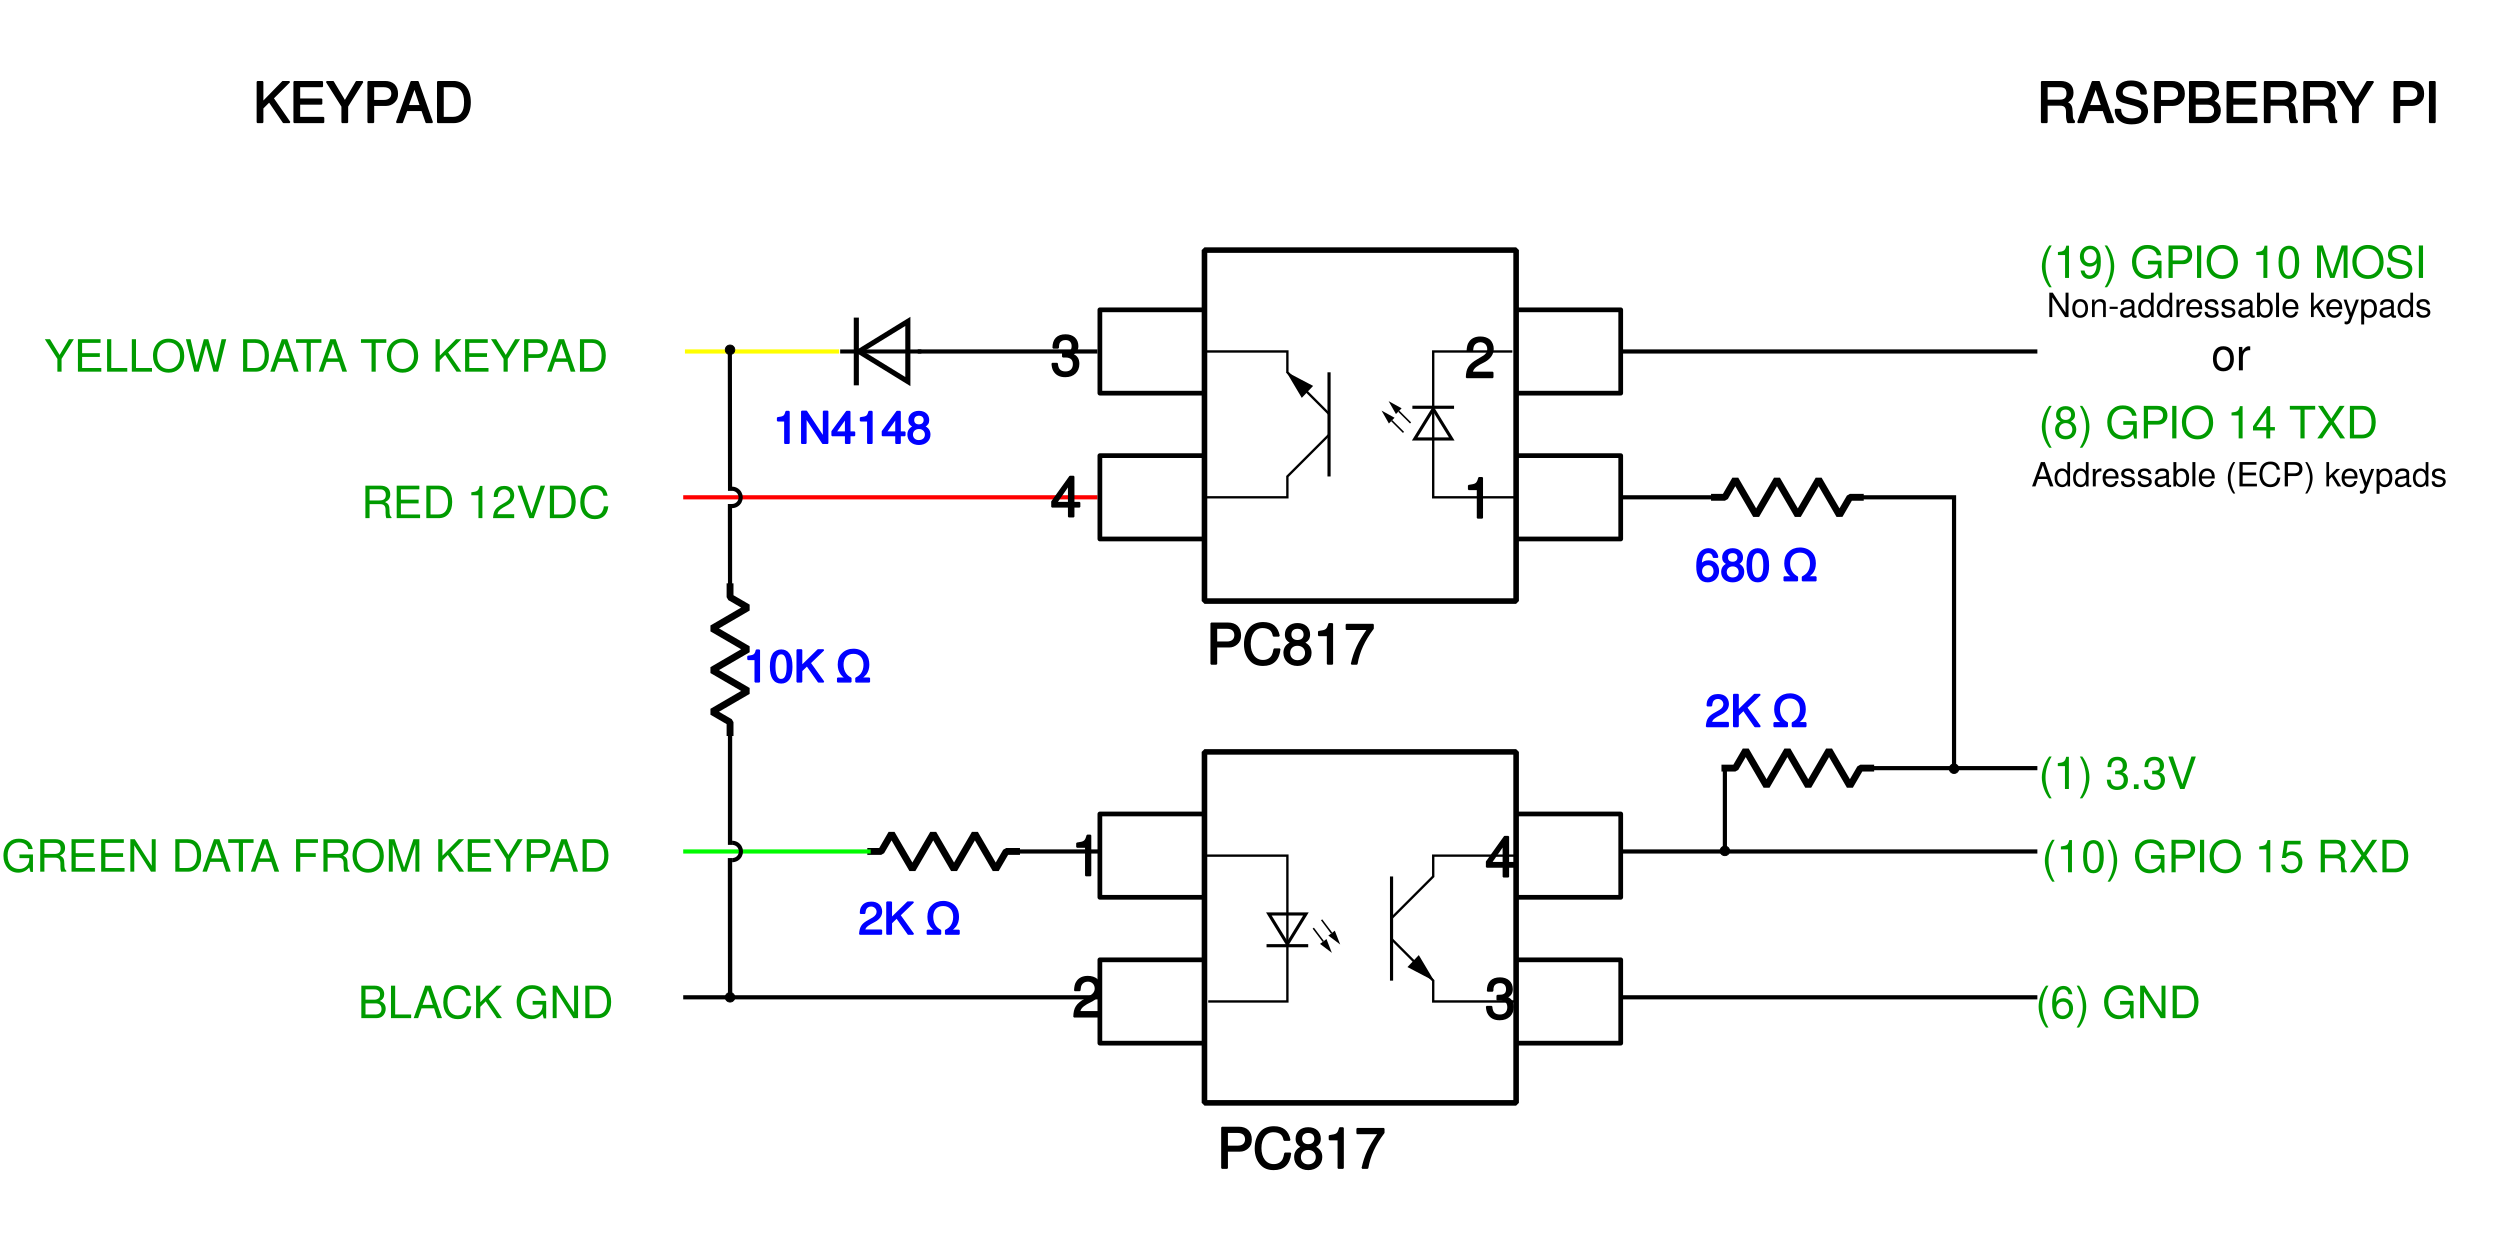
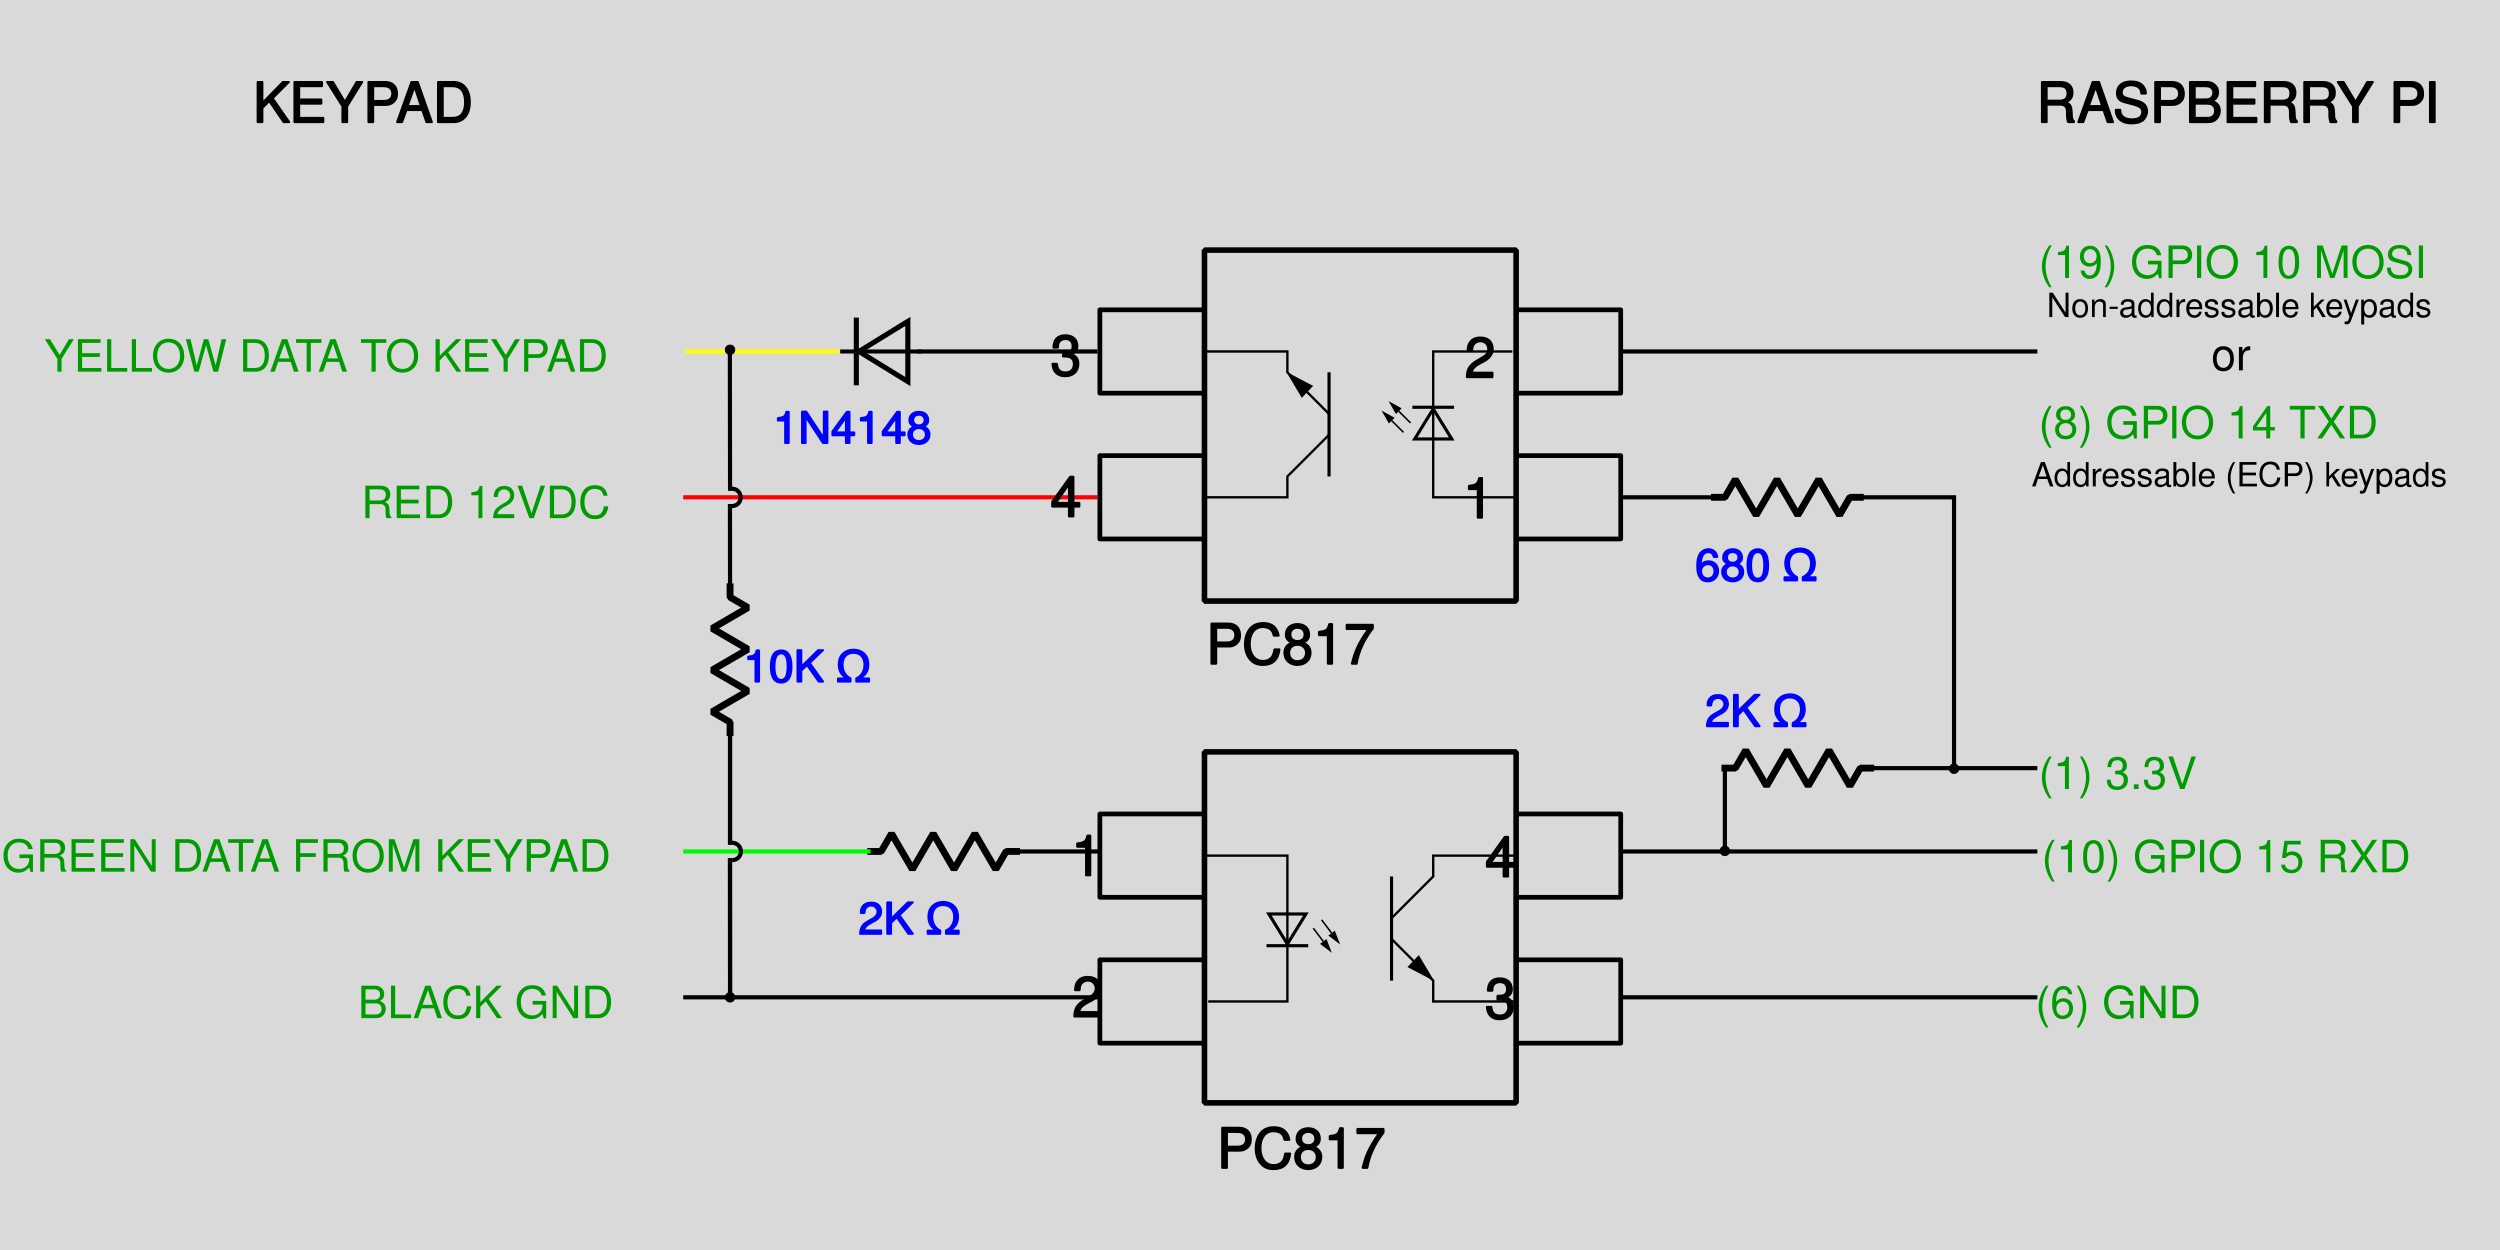
<svg xmlns="http://www.w3.org/2000/svg" width="600" height="300" viewBox="0 0 158.75 79.375" version="1.1" id="svg27338">
  <defs id="defs27335">
    </defs>
-   <g id="layer1" style="display:inline" transform="translate(-26.82113,-52.89423)">
+   <g id="background">
+     <rect style="fill:#d9d9d9;fill-opacity:1;stroke-width:0.41;stroke-linejoin:round;stroke-miterlimit:10;stroke-dasharray:1.64, 0.41" id="rect1" width="158.75" height="79.375" x="0" y="0" />
+   </g>
+   <g id="schematic" style="display:inline" transform="translate(-26.82113,-52.89423)">
    <path style="fill:none;stroke:#000000;stroke-width:0.265px;stroke-linecap:butt;stroke-linejoin:miter;stroke-opacity:1" d="M 96.663,116.223 H 70.205" id="path28948" />
    <g id="g32220" transform="translate(21.91864,-61.04766)">
      <path style="fill:none;stroke:#000000;stroke-width:0.436;stroke-linecap:square;stroke-linejoin:bevel;stroke-dasharray:none;stroke-opacity:1" d="m 69.453,168.01 v 0 h -0.661 l -0.661,1.135 -1.323,-2.27 -1.323,2.27 -1.323,-2.27 -1.323,2.27 -1.323,-2.27 -0.661,1.135 h -0.661" id="path29313" />
    </g>
    <g id="g32220-75" transform="rotate(90,105.6147,135.5746)" style="display:inline">
      <path style="fill:none;stroke:#000000;stroke-width:0.436;stroke-linecap:square;stroke-linejoin:bevel;stroke-dasharray:none;stroke-opacity:1" d="m 69.453,168.01 v 0 h -0.661 l -0.661,1.135 -1.323,-2.27 -1.323,2.27 -1.323,-2.27 -1.323,2.27 -1.323,-2.27 -0.661,1.135 h -0.661" id="path29313-3" />
    </g>
    <g id="g32220-7" transform="translate(76.15822,-66.33933)">
      <path style="fill:none;stroke:#000000;stroke-width:0.436;stroke-linecap:square;stroke-linejoin:bevel;stroke-dasharray:none;stroke-opacity:1" d="m 69.453,168.01 v 0 h -0.661 l -0.661,1.135 -1.323,-2.27 -1.323,2.27 -1.323,-2.27 -1.323,2.27 -1.323,-2.27 -0.661,1.135 h -0.661" id="path29313-5" />
    </g>
    <g id="g32220-7-8" transform="translate(75.49676,-83.53725)">
      <path style="fill:none;stroke:#000000;stroke-width:0.436;stroke-linecap:square;stroke-linejoin:bevel;stroke-dasharray:none;stroke-opacity:1" d="m 69.453,168.01 v 0 h -0.661 l -0.661,1.135 -1.323,-2.27 -1.323,2.27 -1.323,-2.27 -1.323,2.27 -1.323,-2.27 -0.661,1.135 h -0.661" id="path29313-5-4" />
    </g>
    <path style="fill:none;stroke:#000000;stroke-width:0.265px;stroke-linecap:butt;stroke-linejoin:miter;stroke-opacity:1" d="m 91.372,106.963 h 5.292" id="path32222" />
    <path style="fill:none;stroke:#00fb00;stroke-width:0.265px;stroke-linecap:butt;stroke-linejoin:miter;stroke-opacity:1" d="M 82.111,106.963 H 70.205" id="path32224" />
    <text xml:space="preserve" style="font-size:2.822px;font-family:'Nimbus Sans';-inkscape-font-specification:'Nimbus Sans';text-align:center;text-anchor:middle;fill:#0000ff;stroke:#0000ff;stroke-width:0.098;stroke-linecap:square;stroke-linejoin:bevel;stroke-miterlimit:0;stroke-dasharray:none;stroke-opacity:1;font-weight:normal;font-style:normal;font-stretch:normal;font-variant:normal" x="85.07" y="114.154" id="text34531" transform="scale(1.01737,0.9829264)">
      <tspan id="tspan34529" style="font-size:2.822px;fill:#0000ff;stroke:#0000ff;stroke-width:0.098;stroke-dasharray:none;-inkscape-font-specification:'Nimbus Sans';font-family:'Nimbus Sans';font-weight:normal;font-style:normal;font-stretch:normal;font-variant:normal" x="85.07" y="114.154">2K Ω</tspan>
    </text>
    <text xml:space="preserve" style="font-size:2.822px;font-family:'Nimbus Sans';-inkscape-font-specification:'Nimbus Sans';text-align:center;text-anchor:middle;display:inline;fill:#0000ff;stroke:#0000ff;stroke-width:0.098;stroke-linecap:square;stroke-linejoin:bevel;stroke-miterlimit:0;stroke-dasharray:none;stroke-opacity:1;font-weight:normal;font-style:normal;font-stretch:normal;font-variant:normal" x="78.687" y="97.862" id="text34531-56" transform="scale(1.01737,0.9829264)">
      <tspan id="tspan34529-29" style="font-size:2.822px;fill:#0000ff;stroke:#0000ff;stroke-width:0.098;stroke-dasharray:none;-inkscape-font-specification:'Nimbus Sans';font-family:'Nimbus Sans';font-weight:normal;font-style:normal;font-stretch:normal;font-variant:normal" x="78.687" y="97.862">10K Ω</tspan>
    </text>
    <text xml:space="preserve" style="font-size:2.822px;font-family:'Nimbus Sans';-inkscape-font-specification:'Nimbus Sans';text-align:center;text-anchor:middle;display:inline;fill:#0000ff;stroke:#0000ff;stroke-width:0.098;stroke-linecap:square;stroke-linejoin:bevel;stroke-miterlimit:0;stroke-dasharray:none;stroke-opacity:1;font-weight:normal;font-style:normal;font-stretch:normal;font-variant:normal" x="81.524" y="82.45" id="text34531-5" transform="scale(1.01737,0.9829264)">
      <tspan id="tspan34529-0" style="font-size:2.822px;fill:#0000ff;stroke:#0000ff;stroke-width:0.098;stroke-dasharray:none;-inkscape-font-specification:'Nimbus Sans';font-family:'Nimbus Sans';font-weight:normal;font-style:normal;font-stretch:normal;font-variant:normal" x="81.524" y="82.45">1N4148</tspan>
    </text>
    <text xml:space="preserve" style="font-size:2.822px;font-family:'Nimbus Sans';-inkscape-font-specification:'Nimbus Sans';text-align:center;text-anchor:middle;fill:#0000ff;stroke:#0000ff;stroke-width:0.098;stroke-linecap:square;stroke-linejoin:bevel;stroke-miterlimit:0;stroke-dasharray:none;stroke-opacity:1;font-weight:normal;font-style:normal;font-stretch:normal;font-variant:normal" x="137.924" y="100.745" id="text34531-9" transform="scale(1.01737,0.9829264)">
      <tspan id="tspan34529-2" style="font-size:2.822px;fill:#0000ff;stroke:#0000ff;stroke-width:0.098;stroke-dasharray:none;-inkscape-font-specification:'Nimbus Sans';font-family:'Nimbus Sans';font-weight:normal;font-style:normal;font-stretch:normal;font-variant:normal" x="137.924" y="100.745">2K Ω</tspan>
    </text>
    <text xml:space="preserve" style="font-size:2.822px;font-family:'Nimbus Sans';-inkscape-font-specification:'Nimbus Sans';text-align:center;text-anchor:middle;fill:#0000ff;stroke:#0000ff;stroke-width:0.098;stroke-linecap:square;stroke-linejoin:bevel;stroke-miterlimit:0;stroke-dasharray:none;stroke-opacity:1;font-weight:normal;font-style:normal;font-stretch:normal;font-variant:normal" x="137.924" y="91.324" id="text34531-9-5" transform="scale(1.01737,0.9829264)">
      <tspan id="tspan34529-2-0" style="font-size:2.822px;fill:#0000ff;stroke:#0000ff;stroke-width:0.098;stroke-dasharray:none;-inkscape-font-specification:'Nimbus Sans';font-family:'Nimbus Sans';font-weight:normal;font-style:normal;font-stretch:normal;font-variant:normal" x="137.924" y="91.324">680 Ω</tspan>
    </text>
    <path style="fill:none;stroke:#000000;stroke-width:0.265px;stroke-linecap:butt;stroke-linejoin:miter;stroke-opacity:1" d="m 129.736,116.223 h 26.458" id="path37532" />
    <path style="fill:none;stroke:#000000;stroke-width:0.265;stroke-linecap:butt;stroke-linejoin:miter;stroke-dasharray:none;stroke-opacity:1" d="m 129.736,106.963 h 26.458" id="path37563" />
    <path style="fill:none;stroke:#000000;stroke-width:0.265px;stroke-linecap:butt;stroke-linejoin:miter;stroke-opacity:1" d="m 136.351,101.671 v 5.292" id="path37592" />
    <path style="fill:none;stroke:#000000;stroke-width:0.265px;stroke-linecap:butt;stroke-linejoin:miter;stroke-opacity:1" d="m 145.611,101.671 h 10.583" id="path37594" />
    <circle style="fill:#000000;stroke:#000000;stroke-width:0.06;stroke-linecap:square;stroke-linejoin:bevel;stroke-miterlimit:0;stroke-dasharray:none;stroke-opacity:1" id="path37648" cx="136.351" cy="106.927" r="0.301" />
    <circle style="fill:#000000;stroke:#000000;stroke-width:0.06;stroke-linecap:square;stroke-linejoin:bevel;stroke-miterlimit:0;stroke-dasharray:none;stroke-opacity:1" id="path37648-3" cx="150.903" cy="101.707" r="0.301" />
    <text xml:space="preserve" style="font-size:2.822px;font-family:'Nimbus Sans';-inkscape-font-specification:'Nimbus Sans';text-align:center;text-anchor:middle;fill:#009b00;fill-opacity:1;stroke:none;stroke-width:0.1;stroke-linecap:square;stroke-linejoin:bevel;stroke-miterlimit:0;stroke-dasharray:none;stroke-opacity:1;font-weight:normal;font-style:normal;font-stretch:normal;font-variant:normal" x="170.14" y="108.286" id="text37756">
      <tspan id="tspan37754" style="font-size:2.822px;fill:#009b00;fill-opacity:1;stroke:none;stroke-width:0.1;stroke-dasharray:none;stroke-opacity:1;-inkscape-font-specification:'Nimbus Sans';font-family:'Nimbus Sans';font-weight:normal;font-style:normal;font-stretch:normal;font-variant:normal" x="170.14" y="108.286">(10) GPIO 15 RXD</tspan>
    </text>
    <text xml:space="preserve" style="font-style:normal;font-variant:normal;font-weight:normal;font-stretch:normal;font-size:2.822px;font-family:'Nimbus Sans';-inkscape-font-specification:'Nimbus Sans';text-align:center;text-anchor:middle;fill:#009b00;fill-opacity:1;stroke:none;stroke-width:0.1;stroke-linecap:square;stroke-linejoin:bevel;stroke-miterlimit:0;stroke-dasharray:none;stroke-opacity:1" x="170.558" y="70.542" id="text37756-4">
      <tspan id="tspan37754-7" style="font-style:normal;font-variant:normal;font-weight:normal;font-stretch:normal;font-size:2.822px;font-family:'Nimbus Sans';-inkscape-font-specification:'Nimbus Sans';fill:#009b00;fill-opacity:1;stroke:none;stroke-width:0.1;stroke-dasharray:none;stroke-opacity:1" x="170.558" y="70.542">(19) GPIO 10 MOSI</tspan>
    </text>
    <text xml:space="preserve" style="font-size:2.822px;font-family:'Nimbus Sans';-inkscape-font-specification:'Nimbus Sans';text-align:center;text-anchor:middle;fill:#009b00;fill-opacity:1;stroke:none;stroke-width:0.1;stroke-linecap:square;stroke-linejoin:bevel;stroke-miterlimit:0;stroke-dasharray:none;stroke-opacity:1;font-weight:normal;font-style:normal;font-stretch:normal;font-variant:normal" x="163.254" y="102.994" id="text37756-2">
      <tspan id="tspan37754-8" style="font-size:2.822px;fill:#009b00;fill-opacity:1;stroke:none;stroke-width:0.1;stroke-dasharray:none;stroke-opacity:1;-inkscape-font-specification:'Nimbus Sans';font-family:'Nimbus Sans';font-weight:normal;font-style:normal;font-stretch:normal;font-variant:normal" x="163.254" y="102.994">(1) 3.3V</tspan>
    </text>
    <text xml:space="preserve" style="font-size:2.822px;font-family:'Nimbus Sans';-inkscape-font-specification:'Nimbus Sans';text-align:center;text-anchor:middle;fill:#009b00;fill-opacity:1;stroke:none;stroke-width:0.1;stroke-linecap:square;stroke-linejoin:bevel;stroke-miterlimit:0;stroke-dasharray:none;stroke-opacity:1;font-weight:normal;font-style:normal;font-stretch:normal;font-variant:normal" x="163.281" y="117.546" id="text37756-2-9">
      <tspan id="tspan37754-8-7" style="font-size:2.822px;fill:#009b00;fill-opacity:1;stroke:none;stroke-width:0.1;stroke-dasharray:none;stroke-opacity:1;-inkscape-font-specification:'Nimbus Sans';font-family:'Nimbus Sans';font-weight:normal;font-style:normal;font-stretch:normal;font-variant:normal" x="163.281" y="117.546">(6) GND</tspan>
    </text>
    <text xml:space="preserve" style="font-size:2.822px;font-family:'Nimbus Sans';-inkscape-font-specification:'Nimbus Sans';text-align:center;text-anchor:middle;fill:#009b00;fill-opacity:1;stroke:none;stroke-width:0.1;stroke-linecap:square;stroke-linejoin:bevel;stroke-miterlimit:0;stroke-dasharray:none;stroke-opacity:1;font-weight:normal;font-style:normal;font-stretch:normal;font-variant:normal" x="59.622" y="117.546" id="text37756-2-9-3">
      <tspan id="tspan37754-8-7-6" style="font-size:2.822px;fill:#009b00;fill-opacity:1;stroke:none;stroke-width:0.1;stroke-dasharray:none;stroke-opacity:1;-inkscape-font-specification:'Nimbus Sans';font-family:'Nimbus Sans';font-weight:normal;font-style:normal;font-stretch:normal;font-variant:normal" x="59.622" y="117.546">BLACK GND</tspan>
    </text>
    <text xml:space="preserve" style="font-size:2.822px;font-family:'Nimbus Sans';-inkscape-font-specification:'Nimbus Sans';text-align:center;text-anchor:middle;fill:#009b00;fill-opacity:1;stroke:none;stroke-width:0.1;stroke-linecap:square;stroke-linejoin:bevel;stroke-miterlimit:0;stroke-dasharray:none;stroke-opacity:1;font-weight:normal;font-style:normal;font-stretch:normal;font-variant:normal" x="59.622" y="85.796" id="text37756-2-9-3-9">
      <tspan id="tspan37754-8-7-6-3" style="font-size:2.822px;fill:#009b00;fill-opacity:1;stroke:none;stroke-width:0.1;stroke-dasharray:none;stroke-opacity:1;-inkscape-font-specification:'Nimbus Sans';font-family:'Nimbus Sans';font-weight:normal;font-style:normal;font-stretch:normal;font-variant:normal" x="59.622" y="85.796">RED 12VDC</tspan>
    </text>
    <text xml:space="preserve" style="font-size:2.822px;font-family:'Nimbus Sans';-inkscape-font-specification:'Nimbus Sans';text-align:center;text-anchor:middle;fill:#009b00;fill-opacity:1;stroke:none;stroke-width:0.1;stroke-linecap:square;stroke-linejoin:bevel;stroke-miterlimit:0;stroke-dasharray:none;stroke-opacity:1;font-weight:normal;font-style:normal;font-stretch:normal;font-variant:normal" x="49.499" y="76.496" id="text37756-2-9-3-9-1">
      <tspan id="tspan37754-8-7-6-3-9" style="font-size:2.822px;fill:#009b00;fill-opacity:1;stroke:none;stroke-width:0.1;stroke-dasharray:none;stroke-opacity:1;-inkscape-font-specification:'Nimbus Sans';font-family:'Nimbus Sans';font-weight:normal;font-style:normal;font-stretch:normal;font-variant:normal" x="49.499" y="76.496">YELLOW DATA TO KEYPAD</tspan>
    </text>
    <text xml:space="preserve" style="font-size:2.822px;font-family:'Nimbus Sans';-inkscape-font-specification:'Nimbus Sans';text-align:center;text-anchor:middle;fill:#009b00;fill-opacity:1;stroke:none;stroke-width:0.1;stroke-linecap:square;stroke-linejoin:bevel;stroke-miterlimit:0;stroke-dasharray:none;stroke-opacity:1;font-weight:normal;font-style:normal;font-stretch:normal;font-variant:normal" x="48.221" y="108.246" id="text37756-2-9-3-1">
      <tspan id="tspan37754-8-7-6-2" style="font-size:2.822px;fill:#009b00;fill-opacity:1;stroke:none;stroke-width:0.1;stroke-dasharray:none;stroke-opacity:1;-inkscape-font-specification:'Nimbus Sans';font-family:'Nimbus Sans';font-weight:normal;font-style:normal;font-stretch:normal;font-variant:normal" x="48.221" y="108.246">GREEN DATA FROM KEYPAD</tspan>
    </text>
    <path style="fill:none;stroke:#ff0000;stroke-width:0.265;stroke-linecap:butt;stroke-linejoin:miter;stroke-opacity:1;stroke-dasharray:none" d="M 96.513,84.473 H 70.205" id="path39156" />
    <path style="fill:none;stroke:#000000;stroke-width:0.265px;stroke-linecap:butt;stroke-linejoin:miter;stroke-opacity:1" d="m 129.736,75.213 h 26.458" id="path39470" />
    <path style="fill:none;stroke:#000000;stroke-width:0.265px;stroke-linecap:butt;stroke-linejoin:miter;stroke-opacity:1" d="m 129.736,84.473 h 5.821" id="path40501" />
    <path style="fill:none;stroke:#000000;stroke-width:0.265;stroke-linecap:butt;stroke-linejoin:miter;stroke-opacity:1;stroke-dasharray:none" d="m 145.082,84.473 h 5.821 v 17.198" id="path40503" />
    <text xml:space="preserve" style="font-size:3.528px;font-family:'Nimbus Sans';-inkscape-font-specification:'Nimbus Sans';text-align:center;text-anchor:middle;fill:#000000;fill-opacity:1;stroke:#000000;stroke-width:0.1;stroke-linecap:square;stroke-linejoin:bevel;stroke-miterlimit:0;stroke-dasharray:none;stroke-opacity:1;font-weight:normal;font-style:normal;font-stretch:normal;font-variant:normal" x="52.323" y="60.661" id="text41484">
      <tspan id="tspan41482" style="font-size:3.528px;fill:#000000;stroke:#000000;stroke-width:0.1;-inkscape-font-specification:'Nimbus Sans';font-family:'Nimbus Sans';font-weight:normal;font-style:normal;font-stretch:normal;font-variant:normal" x="52.323" y="60.661">KEYPAD</tspan>
    </text>
    <text xml:space="preserve" style="font-size:3.528px;font-family:'Nimbus Sans';-inkscape-font-specification:'Nimbus Sans';text-align:center;text-anchor:middle;display:inline;fill:#000000;fill-opacity:1;stroke:#000000;stroke-width:0.1;stroke-linecap:square;stroke-linejoin:bevel;stroke-miterlimit:0;stroke-dasharray:none;stroke-opacity:1;font-weight:normal;font-style:normal;font-stretch:normal;font-variant:normal" x="171.386" y="60.661" id="text41484-6">
      <tspan id="tspan41482-1" style="font-size:3.528px;fill:#000000;stroke:#000000;stroke-width:0.1;-inkscape-font-specification:'Nimbus Sans';font-family:'Nimbus Sans';font-weight:normal;font-style:normal;font-stretch:normal;font-variant:normal" x="171.386" y="60.661">RASPBERRY PI</tspan>
    </text>
    <g id="g5116" transform="translate(2.052494,5.098174)">
      <g id="g37530-3" transform="translate(20.5276,-65.88125)" style="display:inline">
        <path style="fill:none;stroke:#000000;stroke-width:0.355;stroke-linecap:round;stroke-miterlimit:0;stroke-dasharray:none;stroke-opacity:1" d="m 80.725,161.423 h 19.789 v 22.285 H 80.725 Z" id="path1387-6" />
        <path id="path4688-75" style="fill:#000000;stroke:#000000;stroke-width:0.3;stroke-linecap:round;stroke-linejoin:round;stroke-miterlimit:0;stroke-dasharray:none;stroke-opacity:1" d="m 100.542,179.917 h 6.615 m 0,-5.292 v 5.292 m -6.615,-5.292 h 6.615" />
        <path id="path4688-6-3" style="fill:#000000;stroke:#000000;stroke-width:0.3;stroke-linecap:round;stroke-miterlimit:0;stroke-dasharray:none;stroke-opacity:1" d="m 100.542,170.656 h 6.615 m 0,-5.292 v 5.292 m -6.615,-5.292 h 6.615" />
        <path id="path4688-7-5" style="fill:#000000;stroke:#000000;stroke-width:0.3;stroke-linecap:round;stroke-miterlimit:0;stroke-dasharray:none;stroke-opacity:1" d="m 80.698,179.917 h -6.615 m 0,-5.292 v 5.292 M 80.698,174.625 h -6.615" />
        <path id="path4688-6-5-6" style="fill:#000000;stroke:#000000;stroke-width:0.3;stroke-linecap:round;stroke-miterlimit:0;stroke-dasharray:none;stroke-opacity:1" d="m 80.698,170.656 h -6.615 m 0,-5.292 v 5.292 m 6.615,-5.292 h -6.615" />
        <text xml:space="preserve" style="font-size:3.528px;font-family:'Nimbus Sans';-inkscape-font-specification:'Nimbus Sans';text-align:center;text-anchor:middle;fill:#000000;stroke:#000000;stroke-width:0.1;stroke-miterlimit:0;stroke-dasharray:none;stroke-opacity:1;font-weight:normal;font-style:normal;font-stretch:normal;font-variant:normal" x="77.661" y="169.273" id="text4818-2">
          <tspan id="tspan4816-9" style="font-size:3.528px;stroke-width:0.1;stroke-dasharray:none;-inkscape-font-specification:'Nimbus Sans';font-family:'Nimbus Sans';font-weight:normal;font-style:normal;font-stretch:normal;font-variant:normal" x="77.661" y="169.273">1</tspan>
        </text>
        <text xml:space="preserve" style="font-size:3.528px;font-family:'Nimbus Sans';-inkscape-font-specification:'Nimbus Sans';text-align:center;text-anchor:middle;fill:#000000;stroke:#000000;stroke-width:0.1;stroke-miterlimit:0;stroke-dasharray:none;stroke-opacity:1;font-weight:normal;font-style:normal;font-stretch:normal;font-variant:normal" x="77.713" y="178.242" id="text4872-1">
          <tspan id="tspan4870-2" style="stroke-width:0.1;-inkscape-font-specification:'Nimbus Sans';font-family:'Nimbus Sans';font-weight:normal;font-style:normal;font-stretch:normal;font-variant:normal" x="77.713" y="178.242">2</tspan>
        </text>
        <text xml:space="preserve" style="font-size:3.528px;font-family:'Nimbus Sans';-inkscape-font-specification:'Nimbus Sans';text-align:center;text-anchor:middle;fill:#000000;stroke:#000000;stroke-width:0.1;stroke-miterlimit:0;stroke-dasharray:none;stroke-opacity:1;font-weight:normal;font-style:normal;font-stretch:normal;font-variant:normal" x="103.929" y="178.337" id="text4876-7">
          <tspan id="tspan4874-09" style="stroke-width:0.1;-inkscape-font-specification:'Nimbus Sans';font-family:'Nimbus Sans';font-weight:normal;font-style:normal;font-stretch:normal;font-variant:normal" x="103.929" y="178.337">3</tspan>
        </text>
        <text xml:space="preserve" style="font-size:3.528px;font-family:'Nimbus Sans';-inkscape-font-specification:'Nimbus Sans';text-align:center;text-anchor:middle;fill:#000000;stroke:#000000;stroke-width:0.1;stroke-miterlimit:0;stroke-dasharray:none;stroke-opacity:1;font-weight:normal;font-style:normal;font-stretch:normal;font-variant:normal" x="103.943" y="169.352" id="text4880-3">
          <tspan id="tspan4878-6" style="stroke-width:0.1;-inkscape-font-specification:'Nimbus Sans';font-family:'Nimbus Sans';font-weight:normal;font-style:normal;font-stretch:normal;font-variant:normal" x="103.943" y="169.352">4</tspan>
        </text>
        <text xml:space="preserve" style="font-size:3.528px;font-family:'Nimbus Sans';-inkscape-font-specification:'Nimbus Sans';text-align:center;text-anchor:middle;fill:#000000;stroke:#000000;stroke-width:0.1;stroke-miterlimit:0;stroke-dasharray:none;stroke-opacity:1;font-weight:normal;font-style:normal;font-stretch:normal;font-variant:normal" x="91.281" y="187.854" id="text4884-0">
          <tspan id="tspan4882-6" style="stroke-width:0.1;-inkscape-font-specification:'Nimbus Sans';font-family:'Nimbus Sans';font-weight:normal;font-style:normal;font-stretch:normal;font-variant:normal" x="91.281" y="187.854">PC817</tspan>
        </text>
        <path style="fill:none;stroke:#000000;stroke-width:0.2;stroke-linecap:butt;stroke-linejoin:miter;stroke-dasharray:none;stroke-opacity:1" d="M 84.667,173.729 H 87.312" id="path5028-2" />
        <path style="fill:none;stroke:#000000;stroke-width:0.2;stroke-linecap:butt;stroke-linejoin:miter;stroke-dasharray:none;stroke-opacity:1" d="m 84.814,171.715 h 2.352 l -1.176,1.911 z" id="path6636-6" />
        <path style="fill:none;stroke:#000000;stroke-width:0.15;stroke-linecap:butt;stroke-linejoin:miter;stroke-dasharray:none;stroke-opacity:1" d="m 80.698,168.01 h 5.292 v 9.26 H 80.963 v 0" id="path6642-1" />
        <path style="fill:none;stroke:#000000;stroke-width:0.2;stroke-linecap:butt;stroke-linejoin:miter;stroke-dasharray:none;stroke-opacity:1" d="m 92.604,169.333 v 6.615" id="path14041-8" />
        <path style="fill:none;stroke:#000000;stroke-width:0.15;stroke-linecap:butt;stroke-linejoin:miter;stroke-dasharray:none;stroke-opacity:1" d="M 92.604,171.979 95.25,169.333 v -1.323 h 5.292" id="path19129-7" />
        <path style="fill:none;stroke:#000000;stroke-width:0.15;stroke-linecap:butt;stroke-linejoin:miter;stroke-dasharray:none;stroke-opacity:1" d="m 92.604,173.302 2.646,2.646 v 1.323 h 5.292" id="path19131-9" />
        <path style="fill:#000000;fill-opacity:1;stroke:#000000;stroke-width:0;stroke-linecap:butt;stroke-linejoin:miter;stroke-dasharray:none;stroke-opacity:1" d="m 93.615,175.085 c 1.704,0.895 1.704,0.895 1.704,0.895 l -0.984,-1.654 z" id="path20655-2" />
      </g>
      <g id="g2026" transform="translate(-2.496313,-2.44316)">
        <g id="g1884">
          <path style="fill:#000000;fill-opacity:1;stroke:#000000;stroke-width:0;stroke-linecap:butt;stroke-linejoin:miter;stroke-dasharray:none;stroke-opacity:1" d="m 111.087,110.177 c 0.752,0.569 0.752,0.569 0.752,0.569 l -0.343,-0.878 z" id="path20655" />
          <path style="fill:none;stroke:#000000;stroke-width:0.1;stroke-linecap:butt;stroke-linejoin:miter;stroke-dasharray:none;stroke-opacity:1" d="m 111.294,110.022 -0.636,-0.846" id="path591" />
        </g>
        <g id="g1884-0" style="display:inline" transform="translate(0.5291665,-0.5291662)">
          <path style="fill:#000000;fill-opacity:1;stroke:#000000;stroke-width:0;stroke-linecap:butt;stroke-linejoin:miter;stroke-dasharray:none;stroke-opacity:1" d="m 111.087,110.177 c 0.752,0.569 0.752,0.569 0.752,0.569 l -0.343,-0.878 z" id="path20655-23" />
          <path style="fill:none;stroke:#000000;stroke-width:0.1;stroke-linecap:butt;stroke-linejoin:miter;stroke-dasharray:none;stroke-opacity:1" d="m 111.294,110.022 -0.636,-0.846" id="path591-7" />
        </g>
      </g>
    </g>
    <g id="g5149" transform="translate(2.052494,5.098174)">
      <g id="g28946" transform="translate(21.16666,-66.14584)">
        <text xml:space="preserve" style="font-size:3.528px;font-family:'Nimbus Sans';-inkscape-font-specification:'Nimbus Sans';text-align:center;text-anchor:middle;fill:#000000;stroke:#000000;stroke-width:0.1;stroke-miterlimit:0;stroke-dasharray:none;stroke-opacity:1;font-weight:normal;font-style:normal;font-stretch:normal;font-variant:normal" x="89.958" y="156.104" id="text4884-6">
          <tspan id="tspan4882-1" style="stroke-width:0.1;-inkscape-font-specification:'Nimbus Sans';font-family:'Nimbus Sans';font-weight:normal;font-style:normal;font-stretch:normal;font-variant:normal" x="89.958" y="156.104">PC817</tspan>
        </text>
        <g id="g28921" transform="translate(1.345299)">
          <path style="fill:none;stroke:#000000;stroke-width:0.355;stroke-linecap:round;stroke-miterlimit:0;stroke-dasharray:none;stroke-opacity:1" d="M 98.53,152.108 H 78.741 V 129.823 h 19.789 z" id="path1387-5" />
          <path id="path4688-62" style="fill:#000000;stroke:#000000;stroke-width:0.3;stroke-linecap:round;stroke-linejoin:round;stroke-miterlimit:0;stroke-dasharray:none;stroke-opacity:1" d="m 78.714,133.615 h -6.615 m 0,5.292 v -5.292 m 6.615,5.292 h -6.615" />
          <path id="path4688-6-9" style="fill:#000000;stroke:#000000;stroke-width:0.3;stroke-linecap:round;stroke-miterlimit:0;stroke-dasharray:none;stroke-opacity:1" d="m 78.714,142.875 h -6.615 m 0,5.292 v -5.292 m 6.615,5.292 h -6.615" />
          <path id="path4688-7-1" style="fill:#000000;stroke:#000000;stroke-width:0.3;stroke-linecap:round;stroke-miterlimit:0;stroke-dasharray:none;stroke-opacity:1" d="m 98.557,133.615 h 6.615 m 0,5.292 v -5.292 m -6.615,5.292 h 6.615" />
          <path id="path4688-6-5-2" style="fill:#000000;stroke:#000000;stroke-width:0.3;stroke-linecap:round;stroke-miterlimit:0;stroke-dasharray:none;stroke-opacity:1" d="m 98.557,142.875 h 6.615 m 0,5.292 v -5.292 m -6.615,5.292 h 6.615" />
          <text xml:space="preserve" style="font-size:3.528px;font-family:'Nimbus Sans';-inkscape-font-specification:'Nimbus Sans';text-align:center;text-anchor:middle;fill:#000000;stroke:#000000;stroke-width:0.1;stroke-miterlimit:0;stroke-dasharray:none;stroke-opacity:1;font-weight:normal;font-style:normal;font-stretch:normal;font-variant:normal" x="101.532" y="146.83" id="text4818-7">
            <tspan id="tspan4816-0" style="font-size:3.528px;stroke-width:0.1;stroke-dasharray:none;-inkscape-font-specification:'Nimbus Sans';font-family:'Nimbus Sans';font-weight:normal;font-style:normal;font-stretch:normal;font-variant:normal" x="101.532" y="146.83">1</tspan>
          </text>
          <text xml:space="preserve" style="font-size:3.528px;font-family:'Nimbus Sans';-inkscape-font-specification:'Nimbus Sans';text-align:center;text-anchor:middle;fill:#000000;stroke:#000000;stroke-width:0.1;stroke-miterlimit:0;stroke-dasharray:none;stroke-opacity:1;font-weight:normal;font-style:normal;font-stretch:normal;font-variant:normal" x="101.637" y="137.908" id="text4872-9">
            <tspan id="tspan4870-3" style="stroke-width:0.1;-inkscape-font-specification:'Nimbus Sans';font-family:'Nimbus Sans';font-weight:normal;font-style:normal;font-stretch:normal;font-variant:normal" x="101.637" y="137.908">2</tspan>
          </text>
          <text xml:space="preserve" style="font-size:3.528px;font-family:'Nimbus Sans';-inkscape-font-specification:'Nimbus Sans';text-align:center;text-anchor:middle;fill:#000000;stroke:#000000;stroke-width:0.1;stroke-miterlimit:0;stroke-dasharray:none;stroke-opacity:1;font-weight:normal;font-style:normal;font-stretch:normal;font-variant:normal" x="75.34" y="137.763" id="text4876-6">
            <tspan id="tspan4874-0" style="stroke-width:0.1;-inkscape-font-specification:'Nimbus Sans';font-family:'Nimbus Sans';font-weight:normal;font-style:normal;font-stretch:normal;font-variant:normal" x="75.34" y="137.763">3</tspan>
          </text>
          <text xml:space="preserve" style="font-size:3.528px;font-family:'Nimbus Sans';-inkscape-font-specification:'Nimbus Sans';text-align:center;text-anchor:middle;fill:#000000;stroke:#000000;stroke-width:0.1;stroke-miterlimit:0;stroke-dasharray:none;stroke-opacity:1;font-weight:normal;font-style:normal;font-stretch:normal;font-variant:normal" x="75.338" y="146.751" id="text4880-6">
            <tspan id="tspan4878-2" style="stroke-width:0.1;-inkscape-font-specification:'Nimbus Sans';font-family:'Nimbus Sans';font-weight:normal;font-style:normal;font-stretch:normal;font-variant:normal" x="75.338" y="146.751">4</tspan>
          </text>
          <path style="fill:none;stroke:#000000;stroke-width:0.2;stroke-linecap:butt;stroke-linejoin:miter;stroke-dasharray:none;stroke-opacity:1" d="M 94.589,139.803 H 91.943" id="path5028-8" />
          <path style="fill:none;stroke:#000000;stroke-width:0.2;stroke-linecap:butt;stroke-linejoin:miter;stroke-dasharray:none;stroke-opacity:1" d="m 94.442,141.817 h -2.352 l 1.176,-1.911 z" id="path6636-7" />
          <path style="fill:none;stroke:#000000;stroke-width:0.15;stroke-linecap:butt;stroke-linejoin:miter;stroke-dasharray:none;stroke-opacity:1" d="m 98.557,145.521 h -5.292 v -9.26 h 5.027 v 0" id="path6642-9" />
          <path style="fill:none;stroke:#000000;stroke-width:0.2;stroke-linecap:butt;stroke-linejoin:miter;stroke-dasharray:none;stroke-opacity:1" d="m 86.651,144.198 v -6.615" id="path14041-2" />
          <path style="fill:none;stroke:#000000;stroke-width:0.15;stroke-linecap:butt;stroke-linejoin:miter;stroke-dasharray:none;stroke-opacity:1" d="m 86.651,141.552 -2.646,2.646 v 1.323 h -5.292" id="path19129-0" />
          <path style="fill:none;stroke:#000000;stroke-width:0.15;stroke-linecap:butt;stroke-linejoin:miter;stroke-dasharray:none;stroke-opacity:1" d="m 86.651,140.229 -2.646,-2.646 v -1.323 h -5.292" id="path19131-2" />
          <path style="fill:#000000;fill-opacity:1;stroke:#000000;stroke-width:0;stroke-linecap:butt;stroke-linejoin:miter;stroke-dasharray:none;stroke-opacity:1" d="m 85.64,138.447 c -1.704,-0.895 -1.704,-0.895 -1.704,-0.895 l 0.984,1.654 z" id="path20655-3" />
        </g>
      </g>
      <g id="g2018" transform="rotate(171.7547,113.4406,74.27213)">
        <g id="g1884-5" style="display:inline" transform="translate(1.947937,-35.40968)">
          <path style="fill:#000000;fill-opacity:1;stroke:#000000;stroke-width:0;stroke-linecap:butt;stroke-linejoin:miter;stroke-dasharray:none;stroke-opacity:1" d="m 111.087,110.177 c 0.752,0.569 0.752,0.569 0.752,0.569 l -0.343,-0.878 z" id="path20655-9" />
          <path style="fill:none;stroke:#000000;stroke-width:0.1;stroke-linecap:butt;stroke-linejoin:miter;stroke-dasharray:none;stroke-opacity:1" d="m 111.294,110.022 -0.636,-0.846" id="path591-2" />
        </g>
        <g id="g1884-0-2" style="display:inline" transform="translate(2.477103,-35.93885)">
          <path style="fill:#000000;fill-opacity:1;stroke:#000000;stroke-width:0;stroke-linecap:butt;stroke-linejoin:miter;stroke-dasharray:none;stroke-opacity:1" d="m 111.087,110.177 c 0.752,0.569 0.752,0.569 0.752,0.569 l -0.343,-0.878 z" id="path20655-23-8" />
          <path style="fill:none;stroke:#000000;stroke-width:0.1;stroke-linecap:butt;stroke-linejoin:miter;stroke-dasharray:none;stroke-opacity:1" d="m 111.294,110.022 -0.636,-0.846" id="path591-7-9" />
        </g>
      </g>
    </g>
    <g id="g3992" transform="translate(2.44857,5.098174)">
      <g id="g3971" transform="matrix(0,1.624236,-1.624236,0,278.1517,21.88762)">
        <path style="display:inline;fill:none;stroke:#000000;stroke-width:0.2;stroke-linecap:butt;stroke-linejoin:miter;stroke-dasharray:none;stroke-opacity:1" d="m 28.369,122.767 h 2.646" id="path5028-2-8-4" />
        <g id="g3966">
          <path style="display:inline;fill:none;stroke:#000000;stroke-width:0.2;stroke-linecap:butt;stroke-linejoin:miter;stroke-dasharray:none;stroke-opacity:1" d="m 28.516,120.753 h 2.352 l -1.176,1.911 z" id="path6636-6-6-9" />
        </g>
      </g>
      <path style="fill:none;stroke:#000000;stroke-width:0.257;stroke-linecap:butt;stroke-linejoin:miter;stroke-dasharray:none;stroke-opacity:1" d="m 82.88,70.115 h -5.157 v 0" id="path3973" />
    </g>
    <path style="fill:none;stroke:#000000;stroke-width:0.265;stroke-linecap:butt;stroke-linejoin:miter;stroke-opacity:1;stroke-dasharray:none" d="m 85.098,75.213 11.411,10e-7" id="path3994" />
    <path style="fill:none;stroke:#ffff00;stroke-width:0.265px;stroke-linecap:butt;stroke-linejoin:miter;stroke-opacity:1" d="m 80.105,75.213 -9.79,10e-7" id="path4045" />
    <circle style="display:inline;fill:#000000;stroke:#000000;stroke-width:0.06;stroke-linecap:square;stroke-linejoin:bevel;stroke-miterlimit:0;stroke-dasharray:none;stroke-opacity:1" id="path37648-3-3" cx="73.179" cy="75.106" r="0.301" transform="translate(-1.2916667e-6)" />
    <path style="fill:none;stroke:#000000;stroke-width:0.264px;stroke-linecap:butt;stroke-linejoin:miter;stroke-opacity:1" d="m 73.167,75.213 0.012,8.851" id="path1" />
    <path style="fill:none;stroke:#000000;stroke-width:0.276px;stroke-linecap:butt;stroke-linejoin:miter;stroke-opacity:1" d="m 73.176,107.38 0.007,8.844" id="path3" />
    <circle style="display:inline;fill:#000000;stroke:#000000;stroke-width:0.06;stroke-linecap:square;stroke-linejoin:bevel;stroke-miterlimit:0;stroke-dasharray:none;stroke-opacity:1" id="path37648-3-6" cx="73.18" cy="116.223" r="0.301" />
    <path style="fill:none;stroke:#000000;stroke-width:0.267px;stroke-linecap:butt;stroke-linejoin:miter;stroke-opacity:1" d="m 73.173,84.897 0.006,5.209" id="path4" />
    <path style="fill:none;stroke:#000000;stroke-width:0.273px;stroke-linecap:butt;stroke-linejoin:miter;stroke-opacity:1" d="m 73.179,99.413 2e-6,7.131" id="path5" />
    <path style="fill:none;stroke:#000000;stroke-width:0.265px;stroke-linecap:butt;stroke-linejoin:miter;stroke-opacity:1" d="m 73.311,83.976 c 0.098,-0.002 0.196,0.023 0.281,0.071 0.085,0.048 0.157,0.119 0.206,0.204 0.047,0.082 0.073,0.176 0.074,0.27 9.79e-4,0.094 -0.023,0.189 -0.068,0.271 -0.048,0.087 -0.12,0.161 -0.206,0.21 -0.086,0.05 -0.186,0.076 -0.285,0.074" id="path6" transform="translate(-0.01692758,-0.046861)" />
    <path style="display:inline;fill:none;stroke:#000000;stroke-width:0.265px;stroke-linecap:butt;stroke-linejoin:miter;stroke-opacity:1" d="m 73.311,83.976 c 0.098,-0.002 0.196,0.023 0.281,0.071 0.085,0.048 0.157,0.119 0.206,0.204 0.047,0.082 0.073,0.176 0.074,0.27 9.79e-4,0.094 -0.023,0.189 -0.068,0.271 -0.048,0.087 -0.12,0.161 -0.206,0.21 -0.086,0.05 -0.186,0.076 -0.285,0.074" id="path6-6" transform="translate(-0.00171631,22.43714)" />
    <text xml:space="preserve" style="font-style:normal;font-variant:normal;font-weight:normal;font-stretch:normal;font-size:2.822px;font-family:'Nimbus Sans';-inkscape-font-specification:'Nimbus Sans';text-align:center;text-anchor:middle;display:inline;fill:#009b00;fill-opacity:1;stroke:none;stroke-width:0.1;stroke-linecap:square;stroke-linejoin:bevel;stroke-miterlimit:0;stroke-dasharray:none;stroke-opacity:1" x="169.013" y="80.728" id="text37756-4-3">
      <tspan id="tspan37754-7-6" style="font-style:normal;font-variant:normal;font-weight:normal;font-stretch:normal;font-size:2.822px;font-family:'Nimbus Sans';-inkscape-font-specification:'Nimbus Sans';fill:#009b00;fill-opacity:1;stroke:none;stroke-width:0.1;stroke-dasharray:none;stroke-opacity:1" x="169.013" y="80.728">(8) GPIO 14 TXD</tspan>
    </text>
    <text xml:space="preserve" style="font-weight:bold;font-size:2.822px;font-family:'Nimbus Sans';-inkscape-font-specification:'Nimbus Sans Bold';text-align:center;text-anchor:middle;fill:#000000;stroke-width:0.265;stroke-linejoin:bevel;stroke-miterlimit:10" x="170.448" y="76.41" id="text1">
      <tspan id="tspan1" style="font-style:normal;font-variant:normal;font-weight:normal;font-stretch:normal;font-size:2.822px;font-family:'Nimbus Sans';-inkscape-font-specification:'Nimbus Sans';stroke-width:0.265" x="170.448" y="76.41">or</tspan>
    </text>
    <text xml:space="preserve" style="font-style:normal;font-variant:normal;font-weight:normal;font-stretch:normal;font-size:2.117px;font-family:'Nimbus Sans';-inkscape-font-specification:'Nimbus Sans';text-align:center;text-anchor:middle;fill:#000000;stroke-width:0.265;stroke-linejoin:bevel;stroke-miterlimit:10" x="170.491" y="83.782" id="text2">
      <tspan id="tspan2" style="font-size:2.117px;stroke-width:0.265" x="170.491" y="83.782">Addressable (ECP) keypads</tspan>
    </text>
    <text xml:space="preserve" style="font-style:normal;font-variant:normal;font-weight:normal;font-stretch:normal;font-size:2.117px;font-family:'Nimbus Sans';-inkscape-font-specification:'Nimbus Sans';text-align:center;text-anchor:middle;display:inline;fill:#000000;stroke-width:0.265;stroke-linejoin:bevel;stroke-miterlimit:10" x="170.491" y="73.026" id="text2-2">
      <tspan id="tspan2-8" style="font-size:2.117px;stroke-width:0.265" x="170.491" y="73.026">Non-addressable keypads</tspan>
    </text>
  </g>
</svg>
